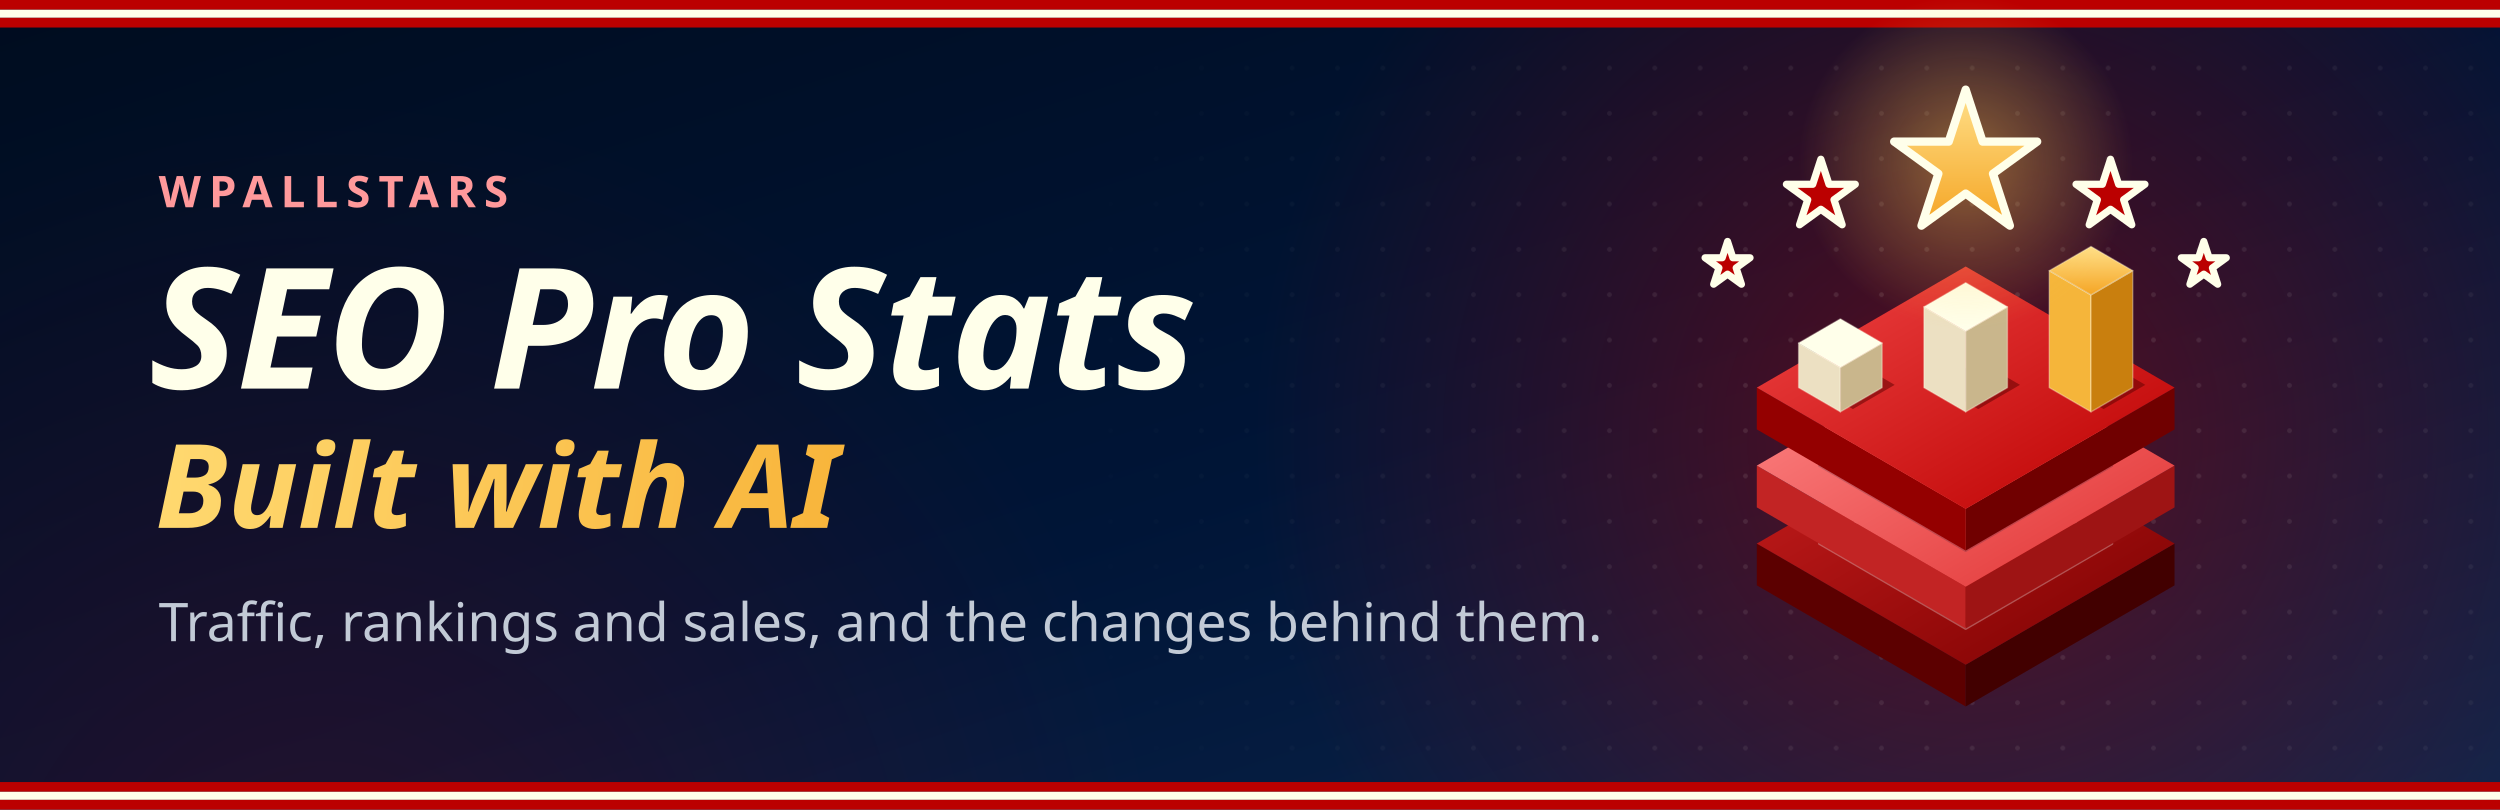
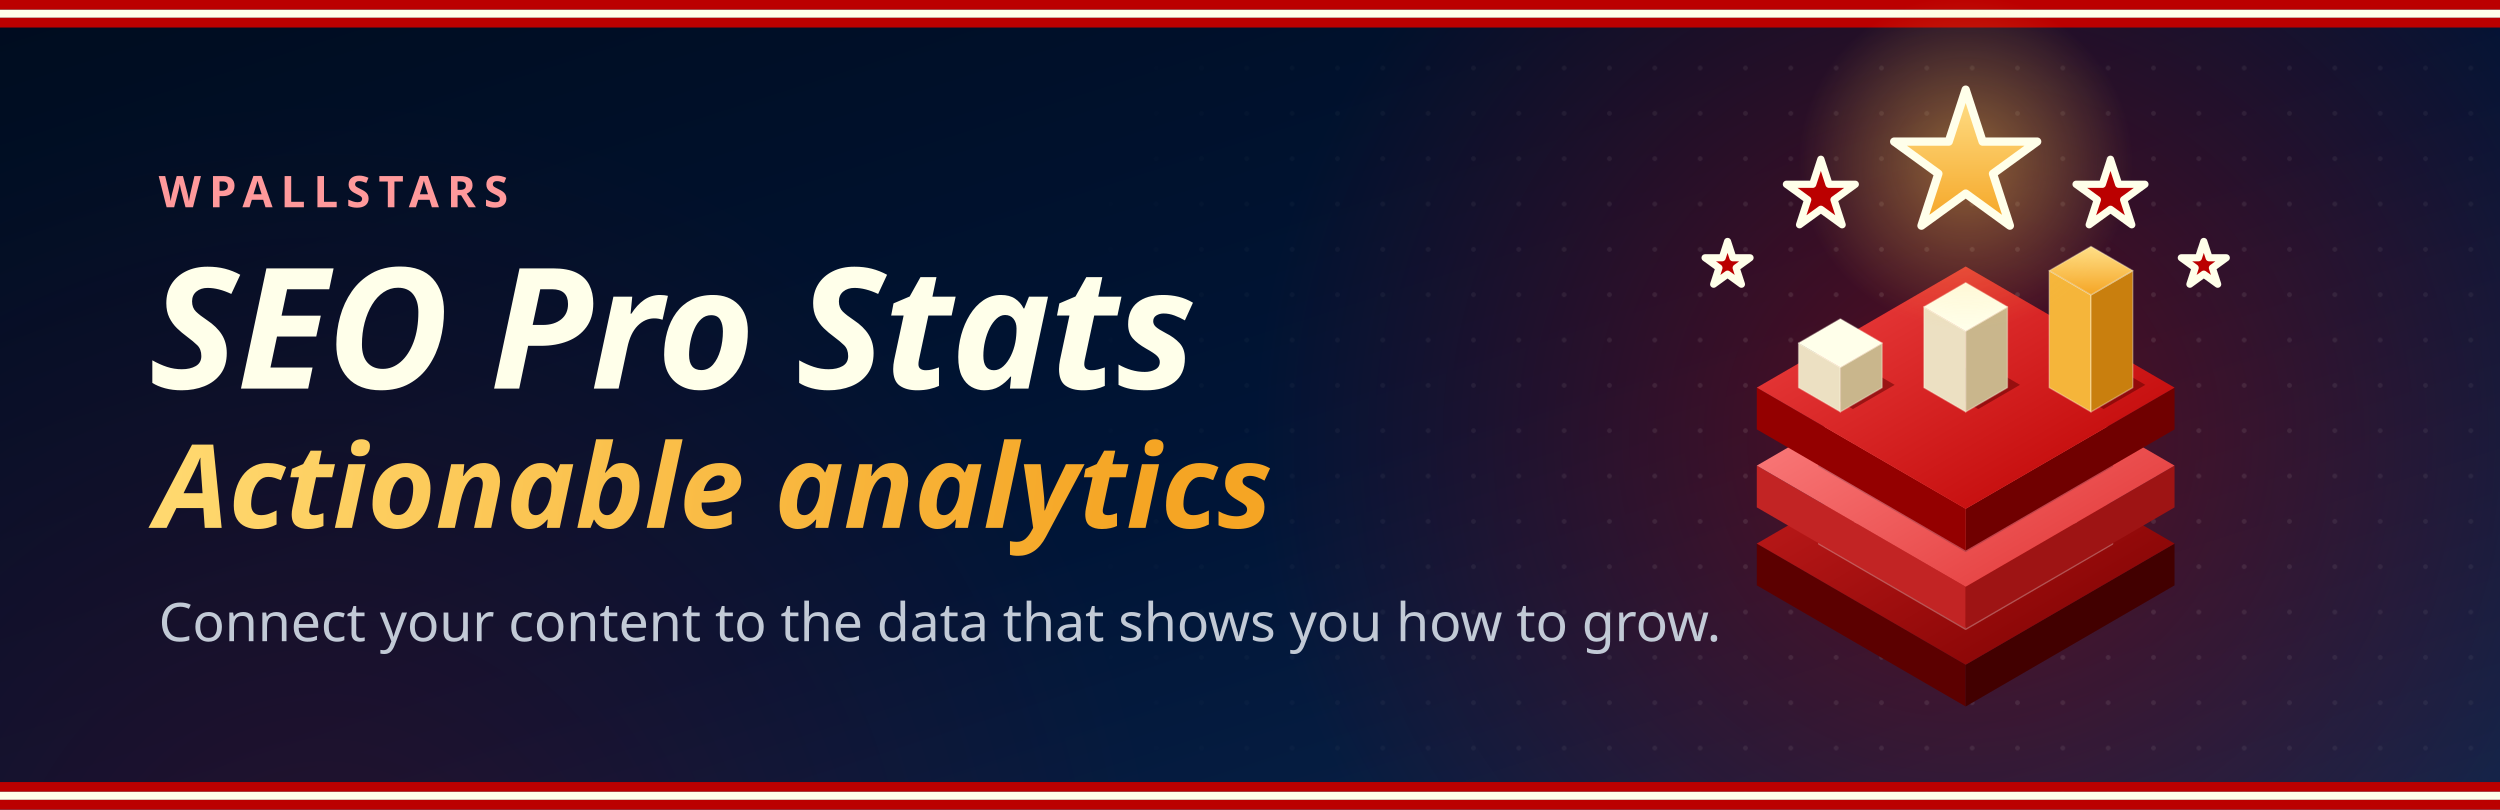
<svg xmlns="http://www.w3.org/2000/svg" xmlns:xlink="http://www.w3.org/1999/xlink" width="1544" height="500" viewBox="0 0 1544 500">
  <defs>
    <linearGradient id="bg" x1="0" y1="0" x2="1" y2="1">
      <stop offset="0" stop-color="#000c1f" />
      <stop offset="0.55" stop-color="#001537" />
      <stop offset="1" stop-color="#0d264d" />
    </linearGradient>
    <radialGradient id="glow-blue" cx="1214" cy="270" r="440" gradientUnits="userSpaceOnUse">
      <stop offset="0" stop-color="#bb0000" stop-opacity="0.45" />
      <stop offset="1" stop-color="#bb0000" stop-opacity="0" />
    </radialGradient>
    <radialGradient id="glow-red" cx="200" cy="580" r="520" gradientUnits="userSpaceOnUse">
      <stop offset="0" stop-color="#bb0000" stop-opacity="0.2" />
      <stop offset="1" stop-color="#bb0000" stop-opacity="0" />
    </radialGradient>
    <radialGradient id="glow-gold" cx="1214" cy="76" r="120" gradientUnits="userSpaceOnUse">
      <stop offset="0" stop-color="#ffc94d" stop-opacity="0.45" />
      <stop offset="1" stop-color="#ffc94d" stop-opacity="0" />
    </radialGradient>
    <radialGradient id="dots-fade" cx="1214" cy="260" r="560" gradientUnits="userSpaceOnUse">
      <stop offset="0" stop-color="#fff" stop-opacity="1" />
      <stop offset="1" stop-color="#fff" stop-opacity="0" />
    </radialGradient>
    <pattern id="dots" width="28" height="28" patternUnits="userSpaceOnUse">
      <circle cx="14" cy="14" r="1.5" fill="#ffffea" fill-opacity="0.12" />
    </pattern>
    <mask id="dots-mask">
      <rect width="1544" height="500" fill="url(#dots-fade)" />
    </mask>
    <linearGradient id="gold" x1="0" y1="0" x2="0" y2="1">
      <stop offset="0" stop-color="#ffe08a" />
      <stop offset="1" stop-color="#f5a524" />
    </linearGradient>
    <linearGradient id="gold-text" x1="96" y1="280" x2="700" y2="340" gradientUnits="userSpaceOnUse">
      <stop offset="0" stop-color="#ffd970" />
      <stop offset="1" stop-color="#f5a524" />
    </linearGradient>
    <linearGradient id="top-red" x1="0" y1="0" x2="1" y2="1">
      <stop offset="0" stop-color="#ef4444" />
      <stop offset="1" stop-color="#bb0000" />
    </linearGradient>
    <linearGradient id="top-cream" x1="0" y1="0" x2="1" y2="1">
      <stop offset="0" stop-color="#ff8a8a" />
      <stop offset="1" stop-color="#e03131" />
    </linearGradient>
    <linearGradient id="top-blue" x1="0" y1="0" x2="1" y2="1">
      <stop offset="0" stop-color="#c81e1e" />
      <stop offset="1" stop-color="#7a0000" />
    </linearGradient>
    <polygon id="star" points="0,-1 0.225,-0.309 0.951,-0.309 0.363,0.118 0.588,0.809 0,0.382 -0.588,0.809 -0.363,0.118 -0.951,-0.309 -0.225,-0.309" />
  </defs>
  <rect width="1544" height="500" fill="url(#bg)" />
  <rect width="1544" height="500" fill="url(#glow-red)" />
  <rect width="1544" height="500" fill="url(#glow-blue)" />
  <rect width="1544" height="500" fill="url(#dots)" mask="url(#dots-mask)" />
  <g>
    <rect y="0" width="1544" height="6" fill="#bb0000" />
    <rect y="6" width="1544" height="5" fill="#ffffea" />
    <rect y="11" width="1544" height="6" fill="#bb0000" />
    <rect y="483" width="1544" height="6" fill="#bb0000" />
    <rect y="489" width="1544" height="5" fill="#ffffea" />
    <rect y="494" width="1544" height="6" fill="#bb0000" />
  </g>
  <g transform="translate(1214 248) scale(0.86) translate(-1214 -248)">
    <g stroke-linejoin="round">
      <g transform="translate(0 350)">
        <polygon points="1064,0 1214,87 1214,117 1064,30" fill="#5c0000" />
        <polygon points="1214,87 1364,0 1364,30 1214,117" fill="#420000" />
        <polygon points="1214,-87 1364,0 1214,87 1064,0" fill="url(#top-blue)" />
        <polygon points="1214,-61 1319,0 1214,61 1109,0" fill="none" stroke="#ffffff" stroke-opacity="0.3" stroke-width="2" />
      </g>
      <g transform="translate(0 294)">
        <polygon points="1064,0 1214,87 1214,117 1064,30" fill="#c22424" />
        <polygon points="1214,87 1364,0 1364,30 1214,117" fill="#9e1414" />
        <polygon points="1214,-87 1364,0 1214,87 1064,0" fill="url(#top-cream)" />
        <polygon points="1214,-61 1319,0 1214,61 1109,0" fill="none" stroke="#001537" stroke-opacity="0.18" stroke-width="2" />
      </g>
      <g transform="translate(0 238)">
        <polygon points="1064,0 1214,87 1214,117 1064,30" fill="#940000" />
        <polygon points="1214,87 1364,0 1364,30 1214,117" fill="#700000" />
        <polygon points="1214,-87 1364,0 1214,87 1064,0" fill="url(#top-red)" />
        <g fill="#5c0000" fill-opacity="0.5">
          <polygon points="1103,-2 1133,-19.4 1163,-2 1133,15.4" />
          <polygon points="1193,-2 1223,-19.4 1253,-2 1223,15.4" />
          <polygon points="1283,-2 1313,-19.4 1343,-2 1313,15.4" />
        </g>
        <g stroke="#ffffea" stroke-opacity="0.35" stroke-width="1" stroke-linejoin="round">
          <polygon points="1094,0 1124,17.4 1124,-14.6 1094,-32" fill="#ece0c2" />
          <polygon points="1124,17.4 1154,0 1154,-32 1124,-14.6" fill="#c9b68c" />
          <polygon points="1094,-32 1124,-49.4 1154,-32 1124,-14.6" fill="#ffffea" />
          <polygon points="1184,0 1214,17.4 1214,-40.6 1184,-58" fill="#ece0c2" />
          <polygon points="1214,17.4 1244,0 1244,-58 1214,-40.6" fill="#c9b68c" />
          <polygon points="1184,-58 1214,-75.4 1244,-58 1214,-40.6" fill="#ffffea" />
          <polygon points="1274,0 1304,17.4 1304,-66.6 1274,-84" fill="#f5b53a" />
          <polygon points="1304,17.4 1334,0 1334,-84 1304,-66.6" fill="#c97f0e" />
          <polygon points="1274,-84 1304,-101.4 1334,-84 1304,-66.6" fill="url(#gold)" />
        </g>
      </g>
    </g>
    <circle cx="1214" cy="76" r="120" fill="url(#glow-gold)" />
    <g stroke-linejoin="round">
      <g fill="#bb0000" stroke="#ffffea" stroke-width="5">
        <use xlink:href="#star" transform="translate(1043 150) scale(17)" stroke-width="0.3" />
        <use xlink:href="#star" transform="translate(1110 100) scale(26)" stroke-width="0.2" />
        <use xlink:href="#star" transform="translate(1318 100) scale(26)" stroke-width="0.2" />
        <use xlink:href="#star" transform="translate(1385 150) scale(17)" stroke-width="0.3" />
      </g>
      <use xlink:href="#star" transform="translate(1214 78) scale(54)" fill="url(#gold)" stroke="#ffffea" stroke-width="0.11" />
    </g>
  </g>
  <g font-family="Zilla Slab" text-rendering="geometricPrecision">
    <text x="98" y="128" font-size="27" font-weight="600" letter-spacing="5" fill="#ff999b">WPALLSTARS</text>
    <text x="92" y="240" font-size="104" font-weight="700" font-style="italic" letter-spacing="-1" fill="#ffffea">SEO Pro Stats</text>
-     <text x="96" y="326" font-size="72" font-weight="700" font-style="italic" fill="url(#gold-text)">Built with AI</text>
-     <text x="98" y="396" font-size="33" font-weight="500" fill="#c2cad6">Traffic, rankings and sales, and the changes behind them.</text>
+     <text x="96" y="326" font-size="72" font-weight="700" font-style="italic" fill="url(#gold-text)">Actionable analytics</text>
+     <text x="98" y="396" font-size="33" font-weight="500" fill="#c2cad6">Connect your content to the data that shows you how to grow.</text>
  </g>
</svg>
